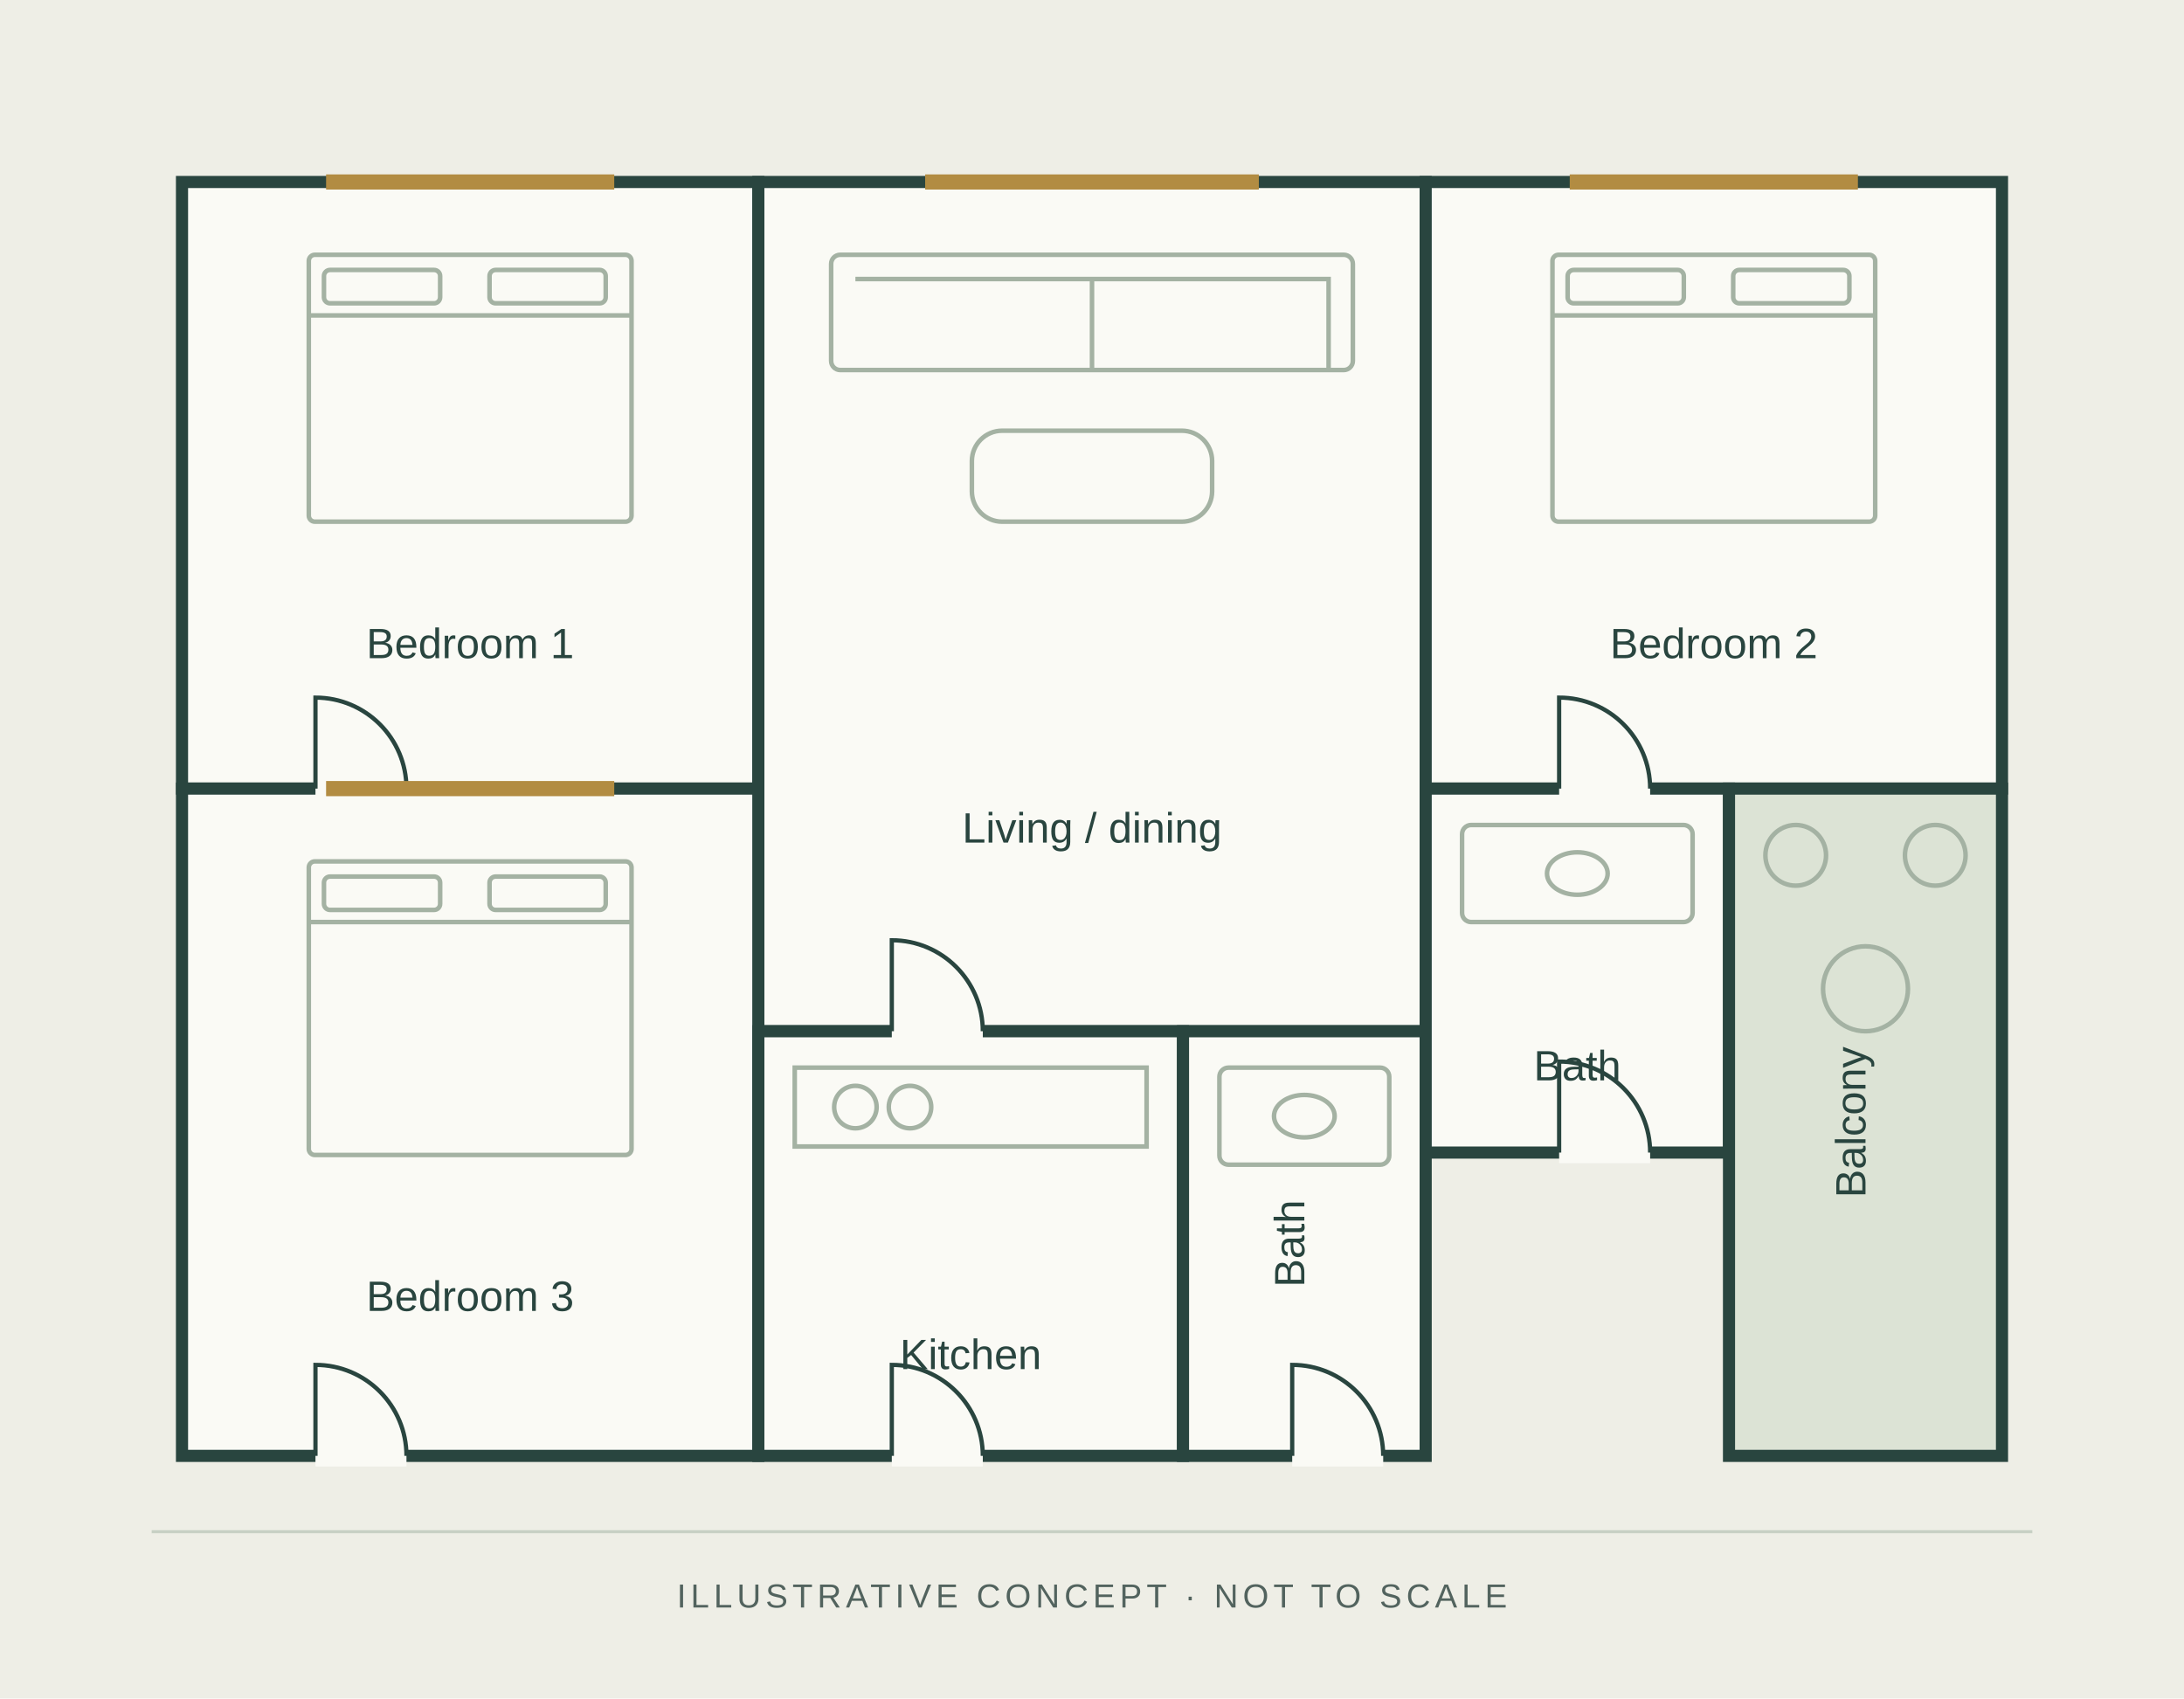
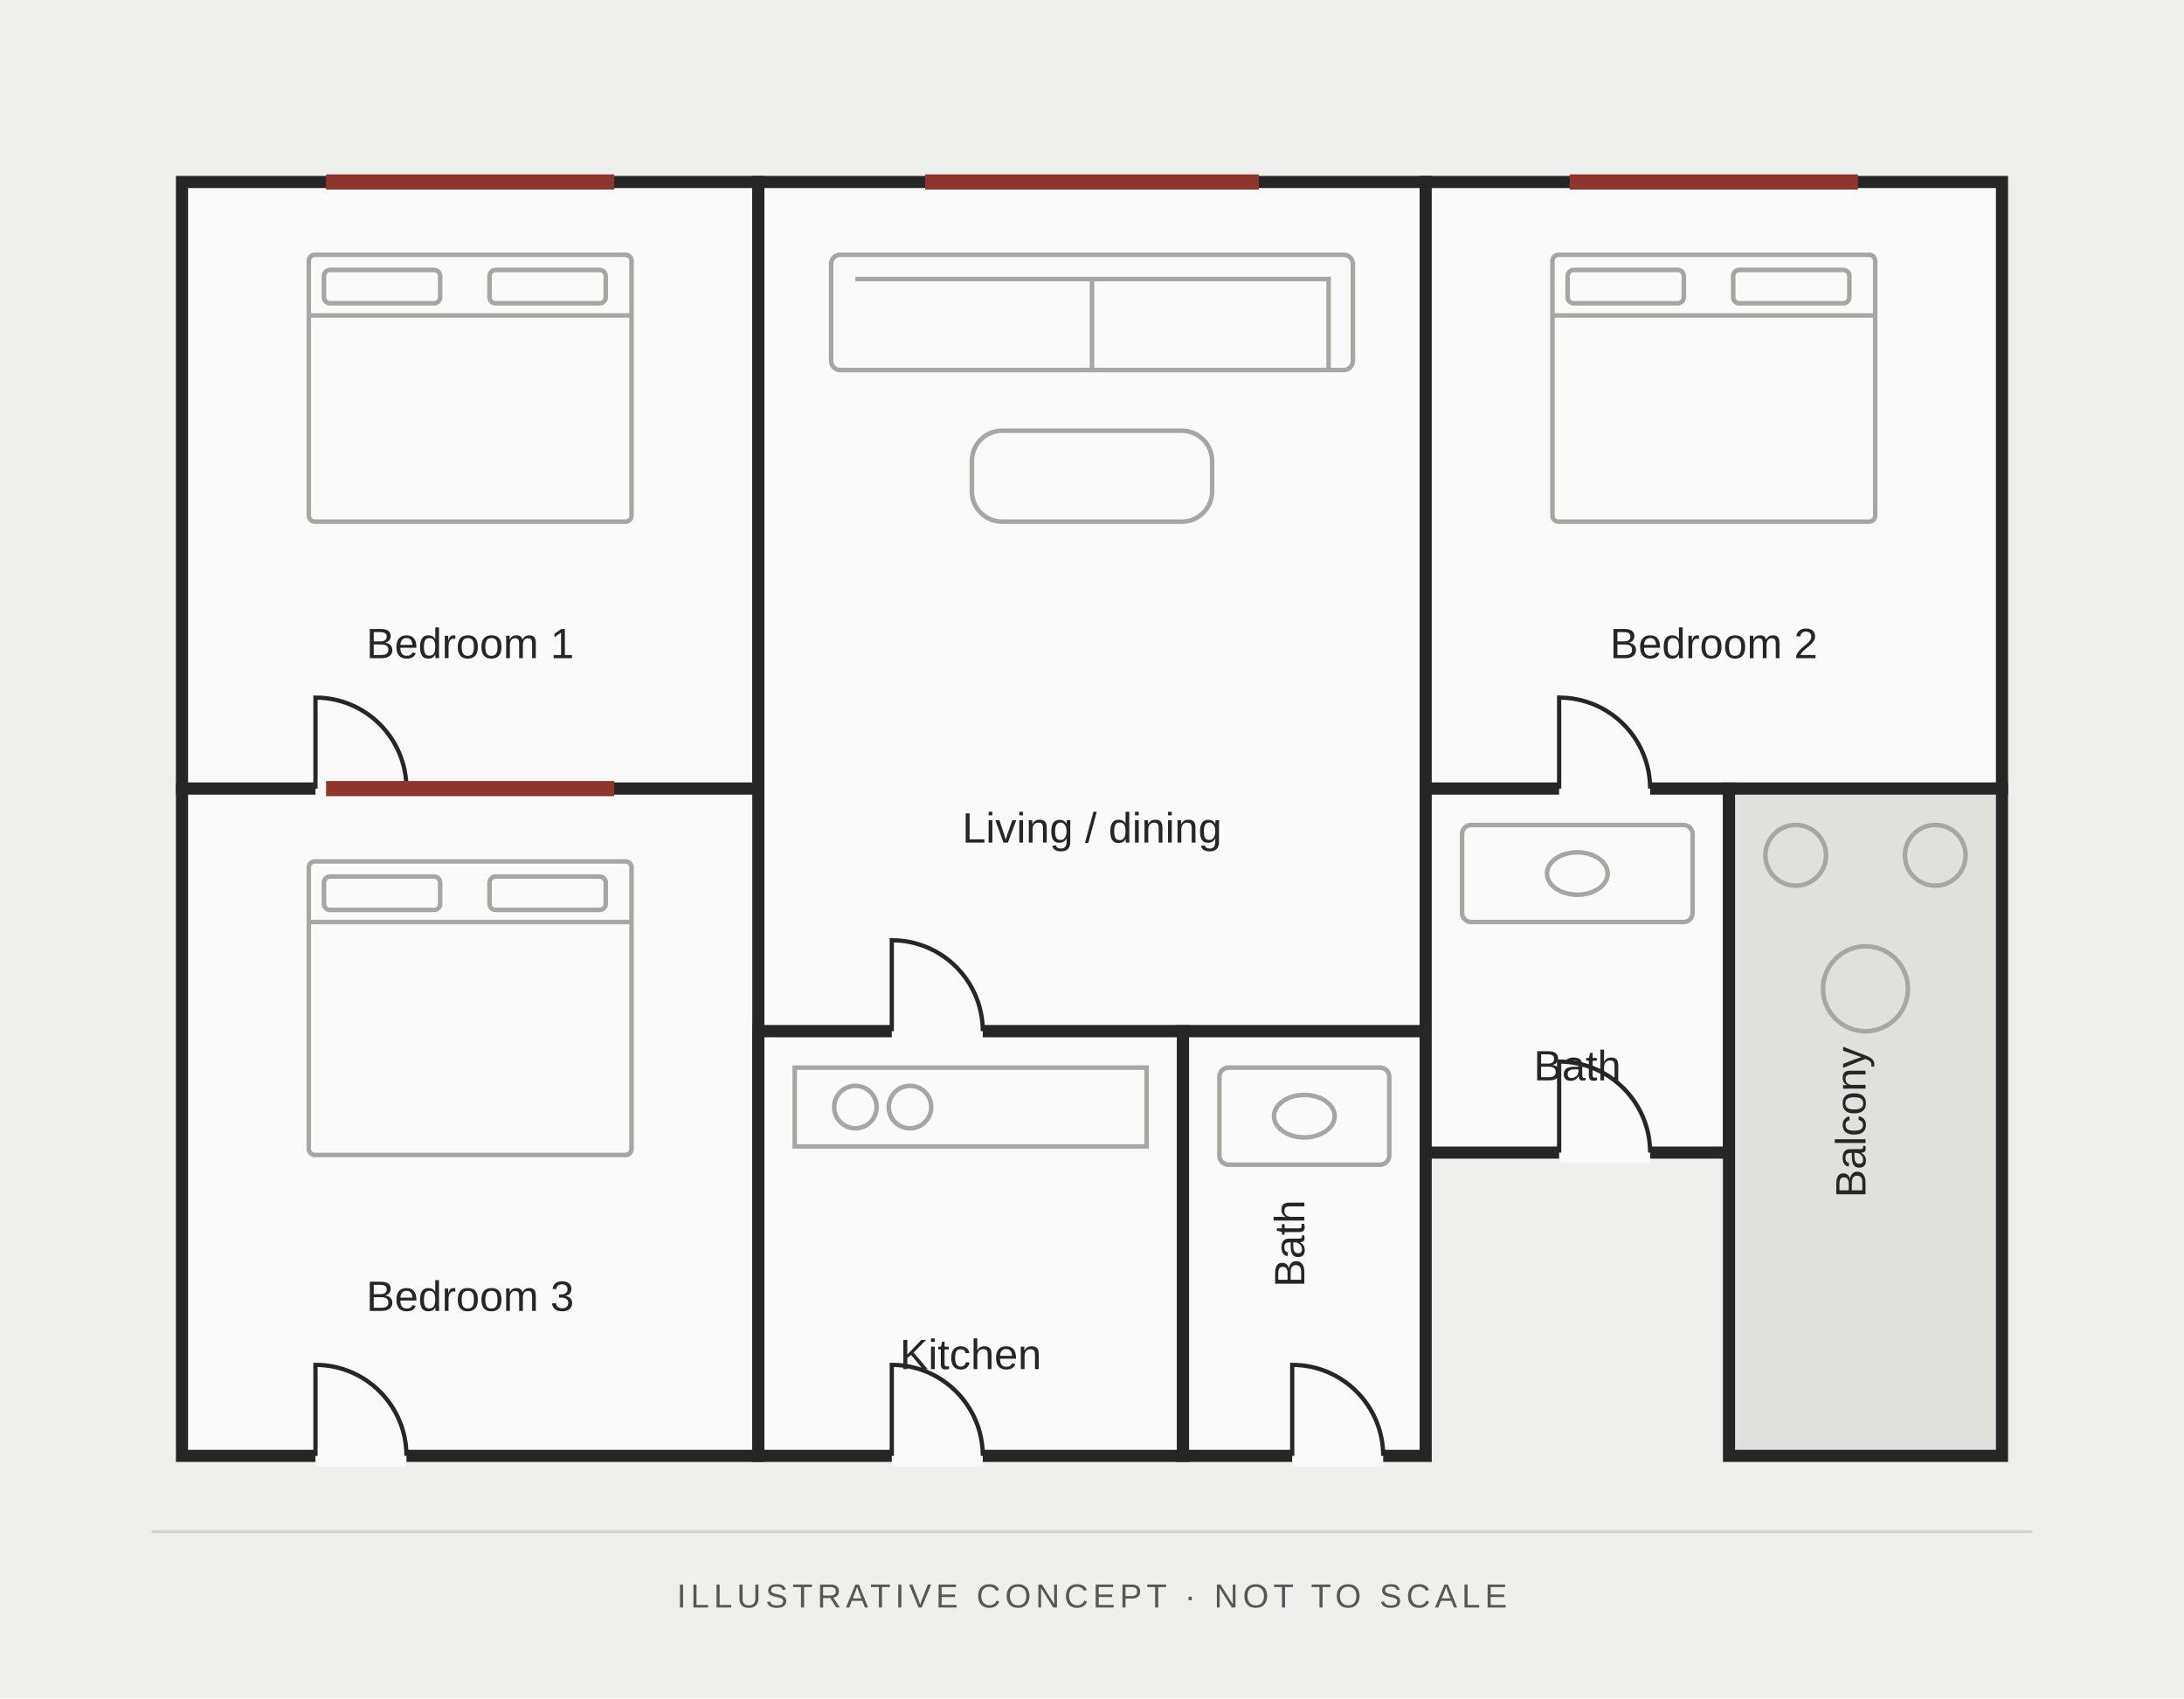
<svg xmlns="http://www.w3.org/2000/svg" width="720" height="560" viewBox="0 0 720 560" role="img" aria-labelledby="t d">
-   <rect width="720" height="560" fill="#eeeee6" />
-   <g fill="#fafaf5" stroke="#29453f" stroke-width="4">
-     <rect x="60" y="60" width="190" height="200" fill="#fafaf5" />
-     <rect x="250" y="60" width="220" height="280" fill="#fafaf5" />
-     <rect x="470" y="60" width="190" height="200" fill="#fafaf5" />
-     <rect x="60" y="260" width="190" height="220" fill="#fafaf5" />
-     <rect x="250" y="340" width="140" height="140" fill="#fafaf5" />
-     <rect x="390" y="340" width="80" height="140" fill="#fafaf5" />
-     <rect x="470" y="260" width="100" height="120" fill="#fafaf5" />
-     <rect x="570" y="260" width="90" height="220" fill="#dce3d5" />
+   <rect width="720" height="560" fill="#efefed" />
+   <g fill="#fafafa" stroke="#262626" stroke-width="4">
+     <rect x="60" y="60" width="190" height="200" fill="#fafafa" />
+     <rect x="250" y="60" width="220" height="280" fill="#fafafa" />
+     <rect x="470" y="60" width="190" height="200" fill="#fafafa" />
+     <rect x="60" y="260" width="190" height="220" fill="#fafafa" />
+     <rect x="250" y="340" width="140" height="140" fill="#fafafa" />
+     <rect x="390" y="340" width="80" height="140" fill="#fafafa" />
+     <rect x="470" y="260" width="100" height="120" fill="#fafafa" />
+     <rect x="570" y="260" width="90" height="220" fill="#e0e0dc" />
  </g>
-   <g fill="none" stroke="#a4b2a3" stroke-width="1.5">
+   <g fill="none" stroke="#a6a6a2" stroke-width="1.5">
    <rect x="101.8" y="84" width="106.4" height="88.0" rx="2" />
    <path d="M101.8 104h106.4" />
    <rect x="106.8" y="89" width="38.304" height="11" rx="2" />
    <rect x="161.384" y="89" width="38.304" height="11" rx="2" />
    <rect x="274" y="84" width="172" height="38" rx="3" />
    <path d="M282 92h156v30M360.0 92v30" />
    <rect x="320.4" y="142" width="79.2" height="30" rx="10" />
    <rect x="511.8" y="84" width="106.4" height="88.0" rx="2" />
    <path d="M511.8 104h106.4" />
    <rect x="516.8" y="89" width="38.304" height="11" rx="2" />
    <rect x="571.384" y="89" width="38.304" height="11" rx="2" />
    <rect x="101.8" y="284" width="106.4" height="96.8" rx="2" />
    <path d="M101.8 304h106.4" />
    <rect x="106.8" y="289" width="38.304" height="11" rx="2" />
    <rect x="161.384" y="289" width="38.304" height="11" rx="2" />
    <path d="M262 352h116v26h-116Z" />
    <circle cx="282" cy="365" r="7" />
    <circle cx="300" cy="365" r="7" />
    <rect x="402" y="352" width="56" height="32" rx="3" />
    <ellipse cx="430.0" cy="368" rx="10" ry="7" />
    <rect x="482" y="272" width="76" height="32" rx="3" />
    <ellipse cx="520.0" cy="288" rx="10" ry="7" />
    <circle cx="592" cy="282" r="10" />
    <circle cx="638" cy="282" r="10" />
    <circle cx="615.0" cy="326.0" r="14" />
  </g>
-   <g fill="none" stroke="#29453f" stroke-width="1.4">
-     <path d="M104 260h30" stroke="#fafaf5" stroke-width="7" />
+   <g fill="none" stroke="#262626" stroke-width="1.4">
+     <path d="M104 260h30" stroke="#fafafa" stroke-width="7" />
    <path d="M104 260v-30a30 30 0 0 1 30 30" />
-     <path d="M294 340h30" stroke="#fafaf5" stroke-width="7" />
+     <path d="M294 340h30" stroke="#fafafa" stroke-width="7" />
    <path d="M294 340v-30a30 30 0 0 1 30 30" />
-     <path d="M514 260h30" stroke="#fafaf5" stroke-width="7" />
+     <path d="M514 260h30" stroke="#fafafa" stroke-width="7" />
    <path d="M514 260v-30a30 30 0 0 1 30 30" />
-     <path d="M104 480h30" stroke="#fafaf5" stroke-width="7" />
+     <path d="M104 480h30" stroke="#fafafa" stroke-width="7" />
    <path d="M104 480v-30a30 30 0 0 1 30 30" />
-     <path d="M294 480h30" stroke="#fafaf5" stroke-width="7" />
+     <path d="M294 480h30" stroke="#fafafa" stroke-width="7" />
    <path d="M294 480v-30a30 30 0 0 1 30 30" />
-     <path d="M426.0 480h30" stroke="#fafaf5" stroke-width="7" />
+     <path d="M426.0 480h30" stroke="#fafafa" stroke-width="7" />
    <path d="M426.0 480v-30a30 30 0 0 1 30 30" />
-     <path d="M514 380h30" stroke="#fafaf5" stroke-width="7" />
+     <path d="M514 380h30" stroke="#fafafa" stroke-width="7" />
    <path d="M514 380v-30a30 30 0 0 1 30 30" />
  </g>
-   <g fill="#29453f" font-family="Arial,sans-serif" font-size="14" text-anchor="middle">
+   <g fill="#262626" font-family="Arial,sans-serif" font-size="14" text-anchor="middle">
    <text x="155.0" y="217.0">Bedroom 1</text>
    <text x="360.0" y="277.8">Living / dining</text>
    <text x="565.0" y="217.0">Bedroom 2</text>
    <text x="155.0" y="432.2">Bedroom 3</text>
    <text x="320.0" y="451.4">Kitchen</text>
    <text x="430.0" y="410.0" transform="rotate(-90 430.0 410.0)">Bath</text>
    <text x="520.0" y="356.2">Bath</text>
    <text x="615.0" y="370.0" transform="rotate(-90 615.0 370.0)">Balcony</text>
  </g>
-   <g stroke="#b28c42" stroke-width="5">
+   <g stroke="#8f352b" stroke-width="5">
    <path d="M107.5 60h95.0" />
    <path d="M305.0 60h110.0" />
    <path d="M517.5 60h95.0" />
    <path d="M107.5 260h95.0" />
  </g>
-   <path d="M50 505H670" stroke="#c7d0c4" />
-   <text x="360" y="530" text-anchor="middle" font-family="Arial,sans-serif" font-size="11" letter-spacing="1.5" fill="#52635e">ILLUSTRATIVE CONCEPT · NOT TO SCALE</text>
+   <path d="M50 505H670" stroke="#d2d2cf" />
+   <text x="360" y="530" text-anchor="middle" font-family="Arial,sans-serif" font-size="11" letter-spacing="1.5" fill="#575757">ILLUSTRATIVE CONCEPT · NOT TO SCALE</text>
</svg>
